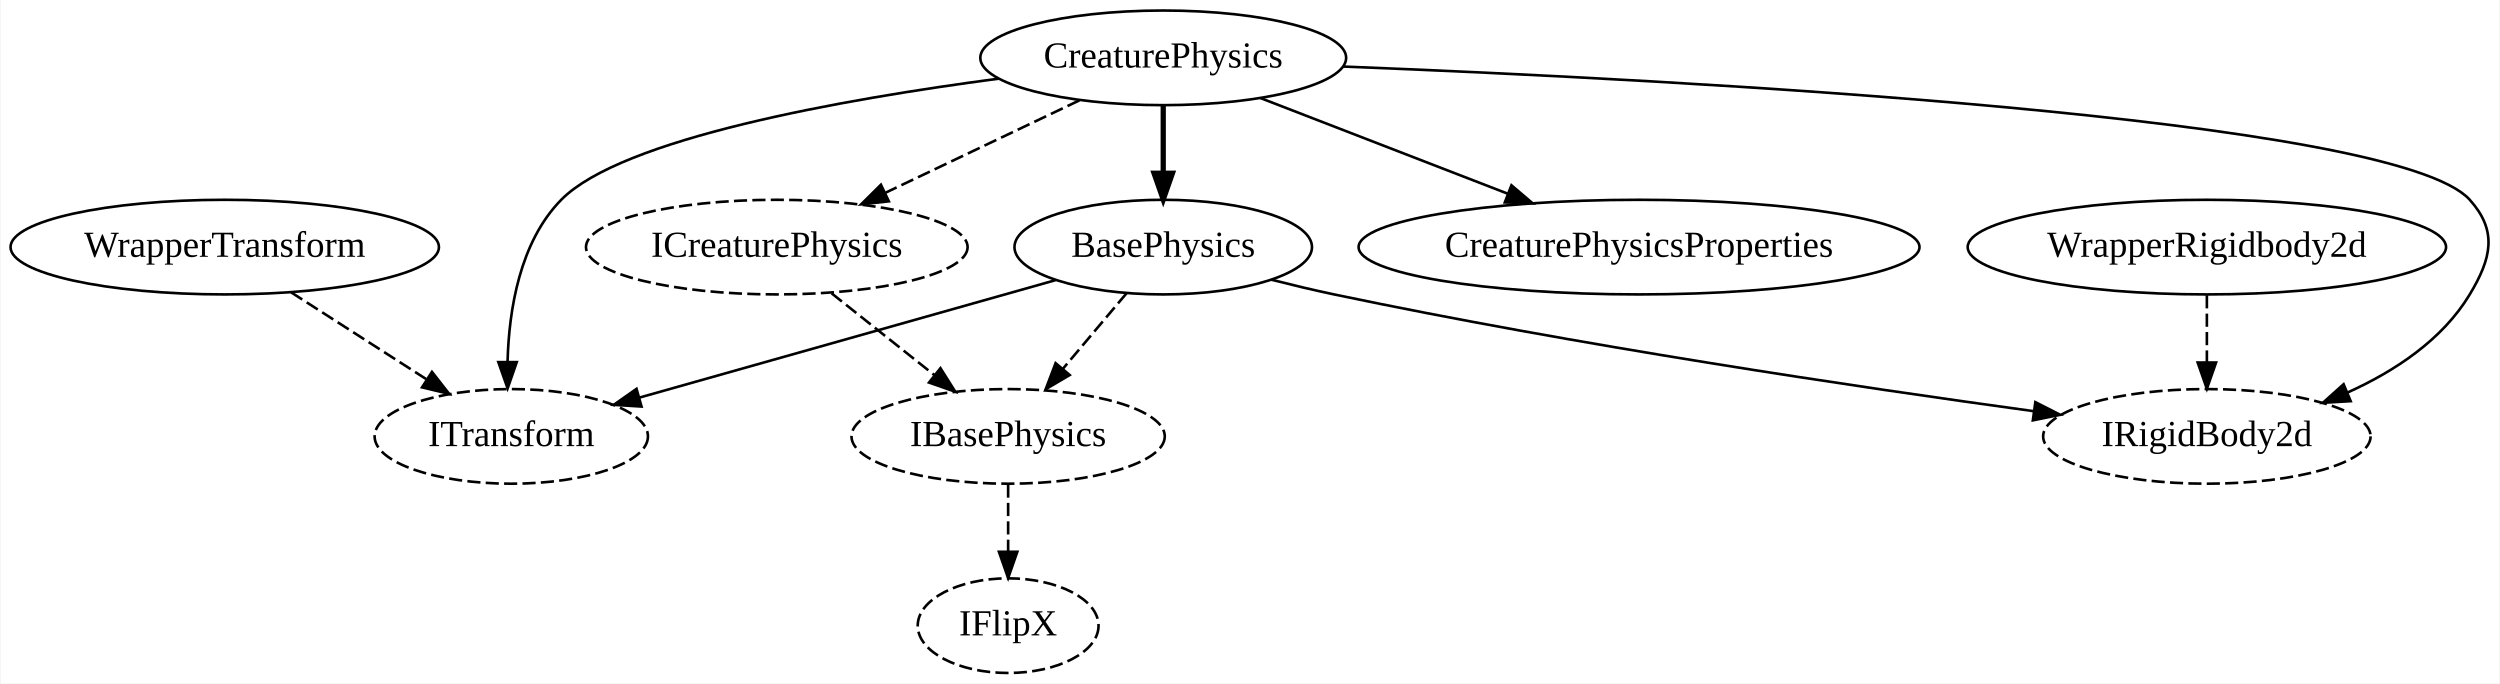
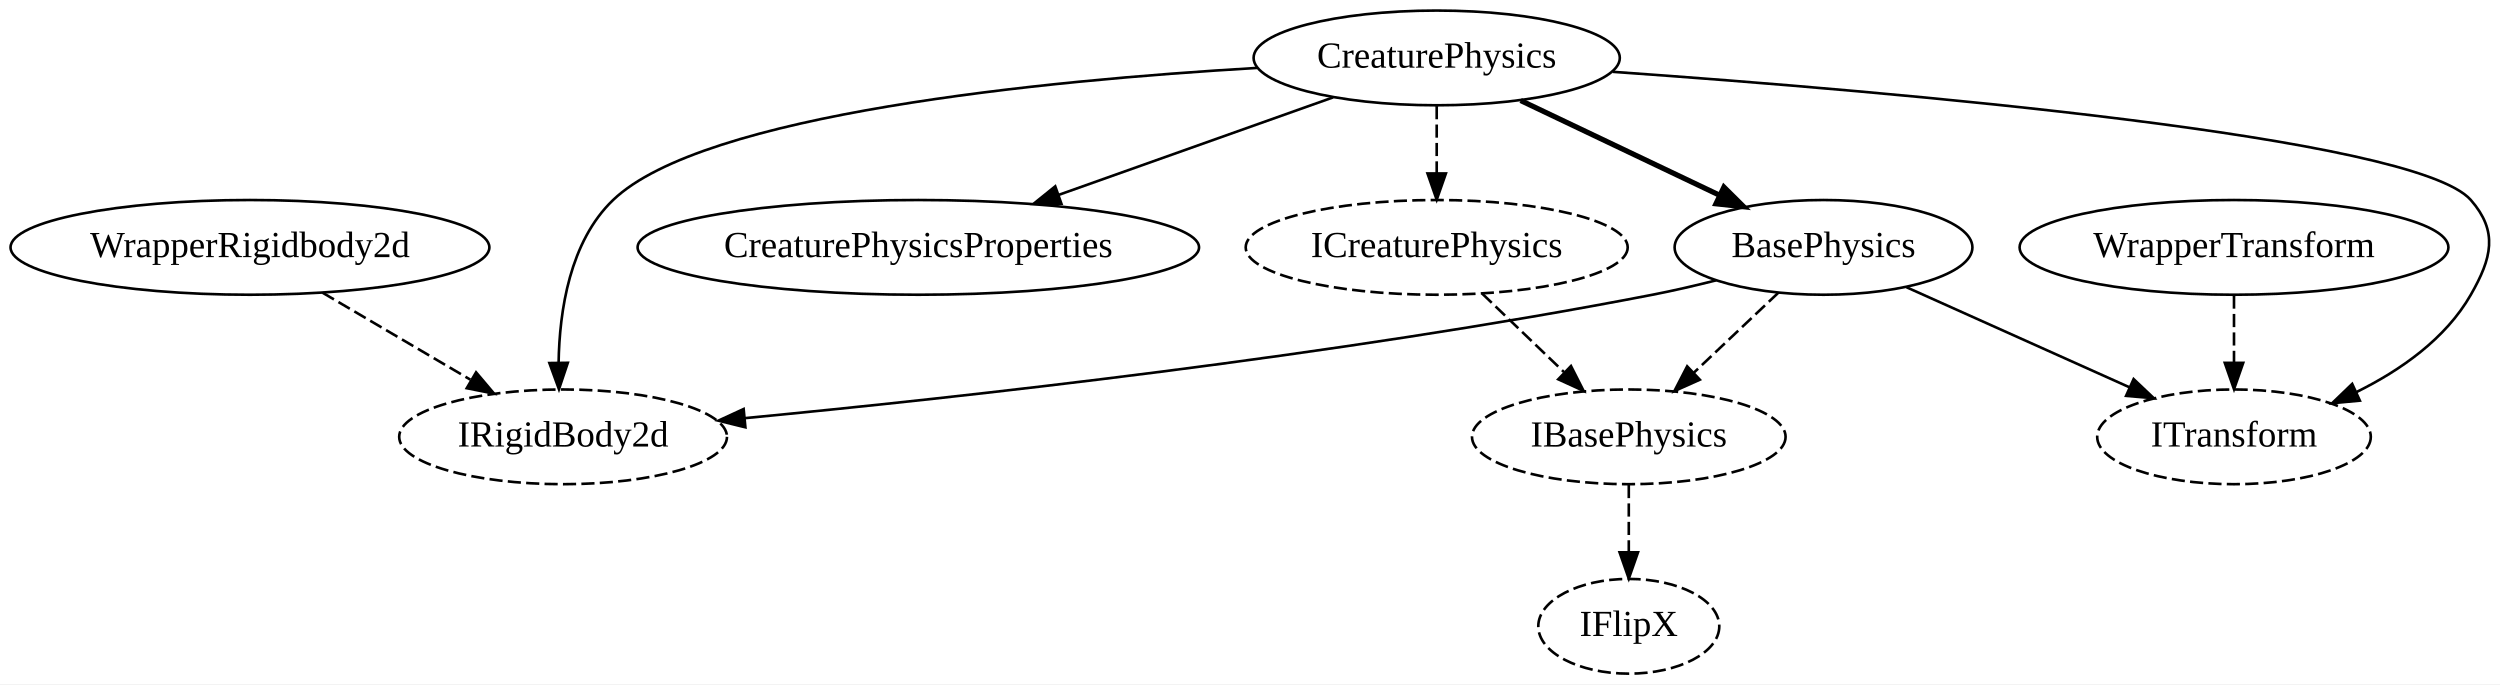
- <svg xmlns="http://www.w3.org/2000/svg" width="951pt" height="260pt" viewBox="0.00 0.00 950.50 260.00">
+ <svg xmlns="http://www.w3.org/2000/svg" width="950pt" height="260pt" viewBox="0.00 0.00 950.08 260.00">
  <g id="graph0" class="graph" transform="scale(1 1) rotate(0) translate(4 256)">
-     <polygon fill="white" stroke="none" points="-4,4 -4,-256 946.501,-256 946.501,4 -4,4" />
+     <polygon fill="white" stroke="none" points="-4,4 -4,-256 946.08,-256 946.08,4 -4,4" />
    <g id="node1" class="node">
-       <ellipse fill="none" stroke="black" stroke-dasharray="5,2" cx="291.243" cy="-162" rx="72.588" ry="18" />
-       <text text-anchor="middle" x="291.243" y="-158.3" font-family="Times New Roman,serif" font-size="14.00">ICreaturePhysics</text>
+       <ellipse fill="none" stroke="black" cx="688.992" cy="-162" rx="56.59" ry="18" />
+       <text text-anchor="middle" x="688.992" y="-158.3" font-family="Times New Roman,serif" font-size="14.00">BasePhysics</text>
+     </g>
+     <g id="node4" class="node">
+       <ellipse fill="none" stroke="black" stroke-dasharray="5,2" cx="209.992" cy="-90" rx="62.289" ry="18" />
+       <text text-anchor="middle" x="209.992" y="-86.3" font-family="Times New Roman,serif" font-size="14.00">IRigidBody2d</text>
+     </g>
+     <g id="edge3" class="edge">
+       <path fill="none" stroke="black" d="M648.26,-149.492C640.257,-147.474 631.893,-145.532 623.992,-144 503.635,-120.657 361.532,-105.019 279,-97.097" />
+       <polygon fill="black" stroke="black" points="279.276,-93.608 268.989,-96.146 278.613,-100.576 279.276,-93.608" />
+     </g>
+     <g id="node5" class="node">
+       <ellipse fill="none" stroke="black" stroke-dasharray="5,2" cx="844.992" cy="-90" rx="51.991" ry="18" />
+       <text text-anchor="middle" x="844.992" y="-86.3" font-family="Times New Roman,serif" font-size="14.00">ITransform</text>
+     </g>
+     <g id="edge2" class="edge">
+       <path fill="none" stroke="black" d="M720.561,-146.834C744.983,-135.876 778.953,-120.633 805.231,-108.842" />
+       <polygon fill="black" stroke="black" points="806.841,-111.955 814.532,-104.668 803.975,-105.569 806.841,-111.955" />
+     </g>
+     <g id="node10" class="node">
+       <ellipse fill="none" stroke="black" stroke-dasharray="5,2" cx="614.992" cy="-90" rx="59.59" ry="18" />
+       <text text-anchor="middle" x="614.992" y="-86.3" font-family="Times New Roman,serif" font-size="14.00">IBasePhysics</text>
+     </g>
+     <g id="edge1" class="edge">
+       <path fill="none" stroke="black" stroke-dasharray="5,2" d="M671.829,-144.765C662.278,-135.73 650.223,-124.326 639.675,-114.349" />
+       <polygon fill="black" stroke="black" points="641.988,-111.719 632.318,-107.39 637.178,-116.804 641.988,-111.719" />
+     </g>
+     <g id="node2" class="node">
+       <ellipse fill="none" stroke="black" cx="344.992" cy="-162" rx="106.681" ry="18" />
+       <text text-anchor="middle" x="344.992" y="-158.3" font-family="Times New Roman,serif" font-size="14.00">CreaturePhysicsProperties</text>
+     </g>
+     <g id="node3" class="node">
+       <ellipse fill="none" stroke="black" cx="541.992" cy="-234" rx="69.588" ry="18" />
+       <text text-anchor="middle" x="541.992" y="-230.3" font-family="Times New Roman,serif" font-size="14.00">CreaturePhysics</text>
+     </g>
+     <g id="edge4" class="edge">
+       <path fill="none" stroke="black" stroke-width="2" d="M573.889,-217.811C596.103,-207.233 625.878,-193.054 649.579,-181.768" />
+       <polygon fill="black" stroke="black" stroke-width="2" points="651.141,-184.901 658.664,-177.442 648.131,-178.581 651.141,-184.901" />
+     </g>
+     <g id="edge6" class="edge">
+       <path fill="none" stroke="black" d="M502.6,-219.003C472.656,-208.363 431.148,-193.614 398.245,-181.923" />
+       <polygon fill="black" stroke="black" points="399.368,-178.607 388.773,-178.557 397.024,-185.203 399.368,-178.607" />
+     </g>
+     <g id="edge7" class="edge">
+       <path fill="none" stroke="black" d="M473.707,-230.197C392.367,-225.409 263.164,-212.746 228.992,-180 212.554,-164.247 208.601,-138.029 208.287,-118.119" />
+       <polygon fill="black" stroke="black" points="211.787,-118.137 208.418,-108.092 204.787,-118.045 211.787,-118.137" />
+     </g>
+     <g id="edge8" class="edge">
+       <path fill="none" stroke="black" d="M608.918,-228.716C715.475,-221.205 913.893,-204.135 934.992,-180 945.522,-167.954 942.932,-157.891 934.992,-144 925.425,-127.264 908.283,-115.288 891.507,-107.004" />
+       <polygon fill="black" stroke="black" points="892.824,-103.758 882.275,-102.776 889.909,-110.122 892.824,-103.758" />
+     </g>
+     <g id="node6" class="node">
+       <ellipse fill="none" stroke="black" stroke-dasharray="5,2" cx="541.992" cy="-162" rx="72.588" ry="18" />
+       <text text-anchor="middle" x="541.992" y="-158.3" font-family="Times New Roman,serif" font-size="14.00">ICreaturePhysics</text>
+     </g>
+     <g id="edge5" class="edge">
+       <path fill="none" stroke="black" stroke-dasharray="5,2" d="M541.992,-215.697C541.992,-207.983 541.992,-198.712 541.992,-190.112" />
+       <polygon fill="black" stroke="black" points="545.492,-190.104 541.992,-180.104 538.492,-190.104 545.492,-190.104" />
+     </g>
+     <g id="edge9" class="edge">
+       <path fill="none" stroke="black" stroke-dasharray="5,2" d="M559.292,-144.411C568.565,-135.519 580.149,-124.411 590.348,-114.631" />
+       <polygon fill="black" stroke="black" points="593.021,-116.917 597.816,-107.47 588.176,-111.865 593.021,-116.917" />
+     </g>
+     <g id="node7" class="node">
+       <ellipse fill="none" stroke="black" cx="844.992" cy="-162" rx="81.486" ry="18" />
+       <text text-anchor="middle" x="844.992" y="-158.3" font-family="Times New Roman,serif" font-size="14.00">WrapperTransform</text>
+     </g>
+     <g id="edge10" class="edge">
+       <path fill="none" stroke="black" stroke-dasharray="5,2" d="M844.992,-143.697C844.992,-135.983 844.992,-126.712 844.992,-118.112" />
+       <polygon fill="black" stroke="black" points="848.492,-118.104 844.992,-108.104 841.492,-118.104 848.492,-118.104" />
    </g>
    <g id="node8" class="node">
-       <ellipse fill="none" stroke="black" stroke-dasharray="5,2" cx="379.243" cy="-90" rx="59.59" ry="18" />
-       <text text-anchor="middle" x="379.243" y="-86.3" font-family="Times New Roman,serif" font-size="14.00">IBasePhysics</text>
+       <ellipse fill="none" stroke="black" cx="90.992" cy="-162" rx="90.984" ry="18" />
+       <text text-anchor="middle" x="90.992" y="-158.3" font-family="Times New Roman,serif" font-size="14.00">WrapperRigidbody2d</text>
    </g>
-     <g id="edge1" class="edge">
-       <path fill="none" stroke="black" stroke-dasharray="5,2" d="M312.098,-144.411C323.772,-135.125 338.484,-123.421 351.16,-113.338" />
-       <polygon fill="black" stroke="black" points="353.496,-115.952 359.143,-106.988 349.139,-110.474 353.496,-115.952" />
-     </g>
-     <g id="node2" class="node">
-       <ellipse fill="none" stroke="black" cx="619.243" cy="-162" rx="106.681" ry="18" />
-       <text text-anchor="middle" x="619.243" y="-158.3" font-family="Times New Roman,serif" font-size="14.00">CreaturePhysicsProperties</text>
-     </g>
-     <g id="node3" class="node">
-       <ellipse fill="none" stroke="black" cx="81.243" cy="-162" rx="81.486" ry="18" />
-       <text text-anchor="middle" x="81.243" y="-158.3" font-family="Times New Roman,serif" font-size="14.00">WrapperTransform</text>
-     </g>
-     <g id="node4" class="node">
-       <ellipse fill="none" stroke="black" stroke-dasharray="5,2" cx="190.243" cy="-90" rx="51.991" ry="18" />
-       <text text-anchor="middle" x="190.243" y="-86.3" font-family="Times New Roman,serif" font-size="14.00">ITransform</text>
-     </g>
-     <g id="edge2" class="edge">
-       <path fill="none" stroke="black" stroke-dasharray="5,2" d="M106.524,-144.765C121.806,-134.95 141.44,-122.341 157.853,-111.801" />
-       <polygon fill="black" stroke="black" points="160.068,-114.538 166.591,-106.189 156.286,-108.648 160.068,-114.538" />
-     </g>
-     <g id="node5" class="node">
-       <ellipse fill="none" stroke="black" cx="438.243" cy="-162" rx="56.59" ry="18" />
-       <text text-anchor="middle" x="438.243" y="-158.3" font-family="Times New Roman,serif" font-size="14.00">BasePhysics</text>
-     </g>
-     <g id="edge4" class="edge">
-       <path fill="none" stroke="black" d="M397.291,-149.441C353.841,-137.177 285.213,-117.806 239.002,-104.763" />
-       <polygon fill="black" stroke="black" points="239.785,-101.347 229.21,-101.999 237.883,-108.084 239.785,-101.347" />
-     </g>
-     <g id="edge3" class="edge">
-       <path fill="none" stroke="black" stroke-dasharray="5,2" d="M424.261,-144.411C417.019,-135.82 408.034,-125.159 400,-115.627" />
-       <polygon fill="black" stroke="black" points="402.655,-113.347 393.534,-107.956 397.303,-117.858 402.655,-113.347" />
+     <g id="edge11" class="edge">
+       <path fill="none" stroke="black" stroke-dasharray="5,2" d="M118.592,-144.765C135.314,-134.928 156.808,-122.284 174.751,-111.73" />
+       <polygon fill="black" stroke="black" points="176.922,-114.514 183.766,-106.427 173.372,-108.48 176.922,-114.514" />
    </g>
    <g id="node9" class="node">
-       <ellipse fill="none" stroke="black" stroke-dasharray="5,2" cx="835.243" cy="-90" rx="62.289" ry="18" />
-       <text text-anchor="middle" x="835.243" y="-86.3" font-family="Times New Roman,serif" font-size="14.00">IRigidBody2d</text>
-     </g>
-     <g id="edge5" class="edge">
-       <path fill="none" stroke="black" d="M479.362,-149.599C487.256,-147.594 495.48,-145.631 503.243,-144 594.929,-124.74 702.158,-108.796 769.396,-99.582" />
-       <polygon fill="black" stroke="black" points="769.99,-103.033 779.427,-98.216 769.046,-96.097 769.99,-103.033" />
-     </g>
-     <g id="node6" class="node">
-       <ellipse fill="none" stroke="black" cx="438.243" cy="-234" rx="69.588" ry="18" />
-       <text text-anchor="middle" x="438.243" y="-230.3" font-family="Times New Roman,serif" font-size="14.00">CreaturePhysics</text>
-     </g>
-     <g id="edge7" class="edge">
-       <path fill="none" stroke="black" stroke-dasharray="5,2" d="M406.346,-217.811C384.749,-207.527 356.007,-193.84 332.647,-182.716" />
-       <polygon fill="black" stroke="black" points="333.864,-179.419 323.331,-178.28 330.855,-185.739 333.864,-179.419" />
-     </g>
-     <g id="edge8" class="edge">
-       <path fill="none" stroke="black" d="M475.308,-218.666C502.465,-208.163 539.625,-193.791 569.385,-182.282" />
-       <polygon fill="black" stroke="black" points="570.7,-185.526 578.765,-178.655 568.175,-178.997 570.7,-185.526" />
-     </g>
-     <g id="edge10" class="edge">
-       <path fill="none" stroke="black" d="M375.72,-226.089C316.122,-218.21 232.165,-203.317 209.243,-180 193.449,-163.934 189.355,-138.153 188.827,-118.464" />
-       <polygon fill="black" stroke="black" points="192.327,-118.26 188.849,-108.253 185.327,-118.245 192.327,-118.26" />
-     </g>
-     <g id="edge6" class="edge">
-       <path fill="none" stroke="black" stroke-width="2" d="M438.243,-215.697C438.243,-207.983 438.243,-198.712 438.243,-190.112" />
-       <polygon fill="black" stroke="black" stroke-width="2" points="441.743,-190.104 438.243,-180.104 434.743,-190.104 441.743,-190.104" />
-     </g>
-     <g id="edge9" class="edge">
-       <path fill="none" stroke="black" d="M506.626,-230.687C636.197,-225.596 907.106,-211.297 935.243,-180 945.94,-168.102 943.493,-157.709 935.243,-144 924.847,-126.725 906.718,-114.783 888.726,-106.675" />
-       <polygon fill="black" stroke="black" points="889.949,-103.392 879.372,-102.776 887.256,-109.854 889.949,-103.392" />
-     </g>
-     <g id="node7" class="node">
-       <ellipse fill="none" stroke="black" stroke-dasharray="5,2" cx="379.243" cy="-18" rx="34.394" ry="18" />
-       <text text-anchor="middle" x="379.243" y="-14.3" font-family="Times New Roman,serif" font-size="14.00">IFlipX</text>
-     </g>
-     <g id="edge11" class="edge">
-       <path fill="none" stroke="black" stroke-dasharray="5,2" d="M379.243,-71.697C379.243,-63.983 379.243,-54.712 379.243,-46.112" />
-       <polygon fill="black" stroke="black" points="382.743,-46.104 379.243,-36.104 375.743,-46.104 382.743,-46.104" />
-     </g>
-     <g id="node10" class="node">
-       <ellipse fill="none" stroke="black" cx="835.243" cy="-162" rx="90.984" ry="18" />
-       <text text-anchor="middle" x="835.243" y="-158.3" font-family="Times New Roman,serif" font-size="14.00">WrapperRigidbody2d</text>
+       <ellipse fill="none" stroke="black" stroke-dasharray="5,2" cx="614.992" cy="-18" rx="34.394" ry="18" />
+       <text text-anchor="middle" x="614.992" y="-14.3" font-family="Times New Roman,serif" font-size="14.00">IFlipX</text>
    </g>
    <g id="edge12" class="edge">
-       <path fill="none" stroke="black" stroke-dasharray="5,2" d="M835.243,-143.697C835.243,-135.983 835.243,-126.712 835.243,-118.112" />
-       <polygon fill="black" stroke="black" points="838.743,-118.104 835.243,-108.104 831.743,-118.104 838.743,-118.104" />
+       <path fill="none" stroke="black" stroke-dasharray="5,2" d="M614.992,-71.697C614.992,-63.983 614.992,-54.712 614.992,-46.112" />
+       <polygon fill="black" stroke="black" points="618.492,-46.104 614.992,-36.104 611.492,-46.104 618.492,-46.104" />
    </g>
  </g>
</svg>
